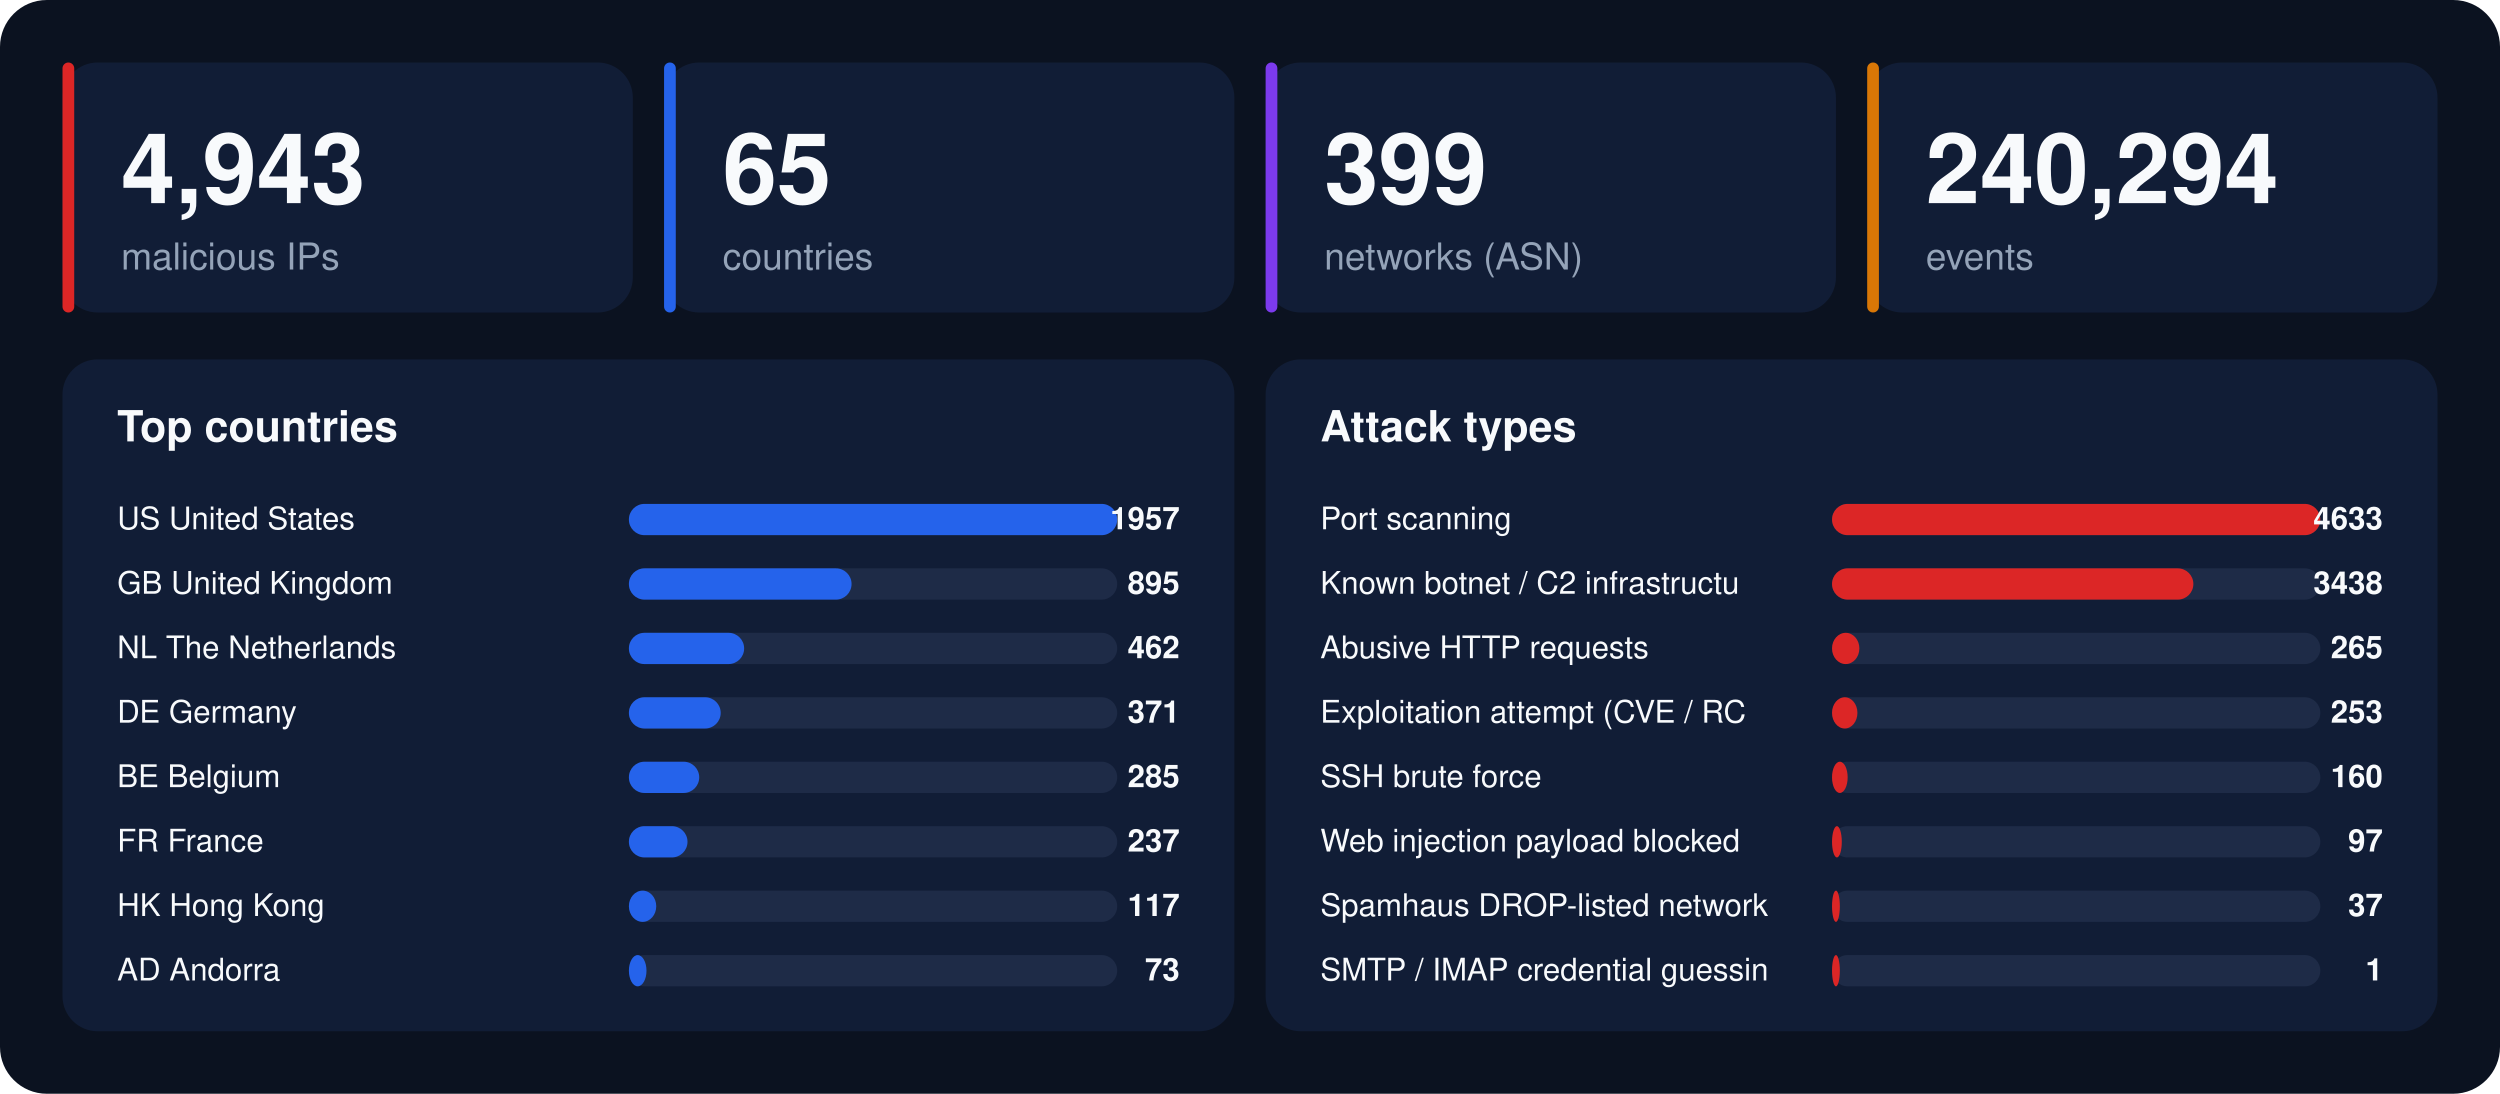
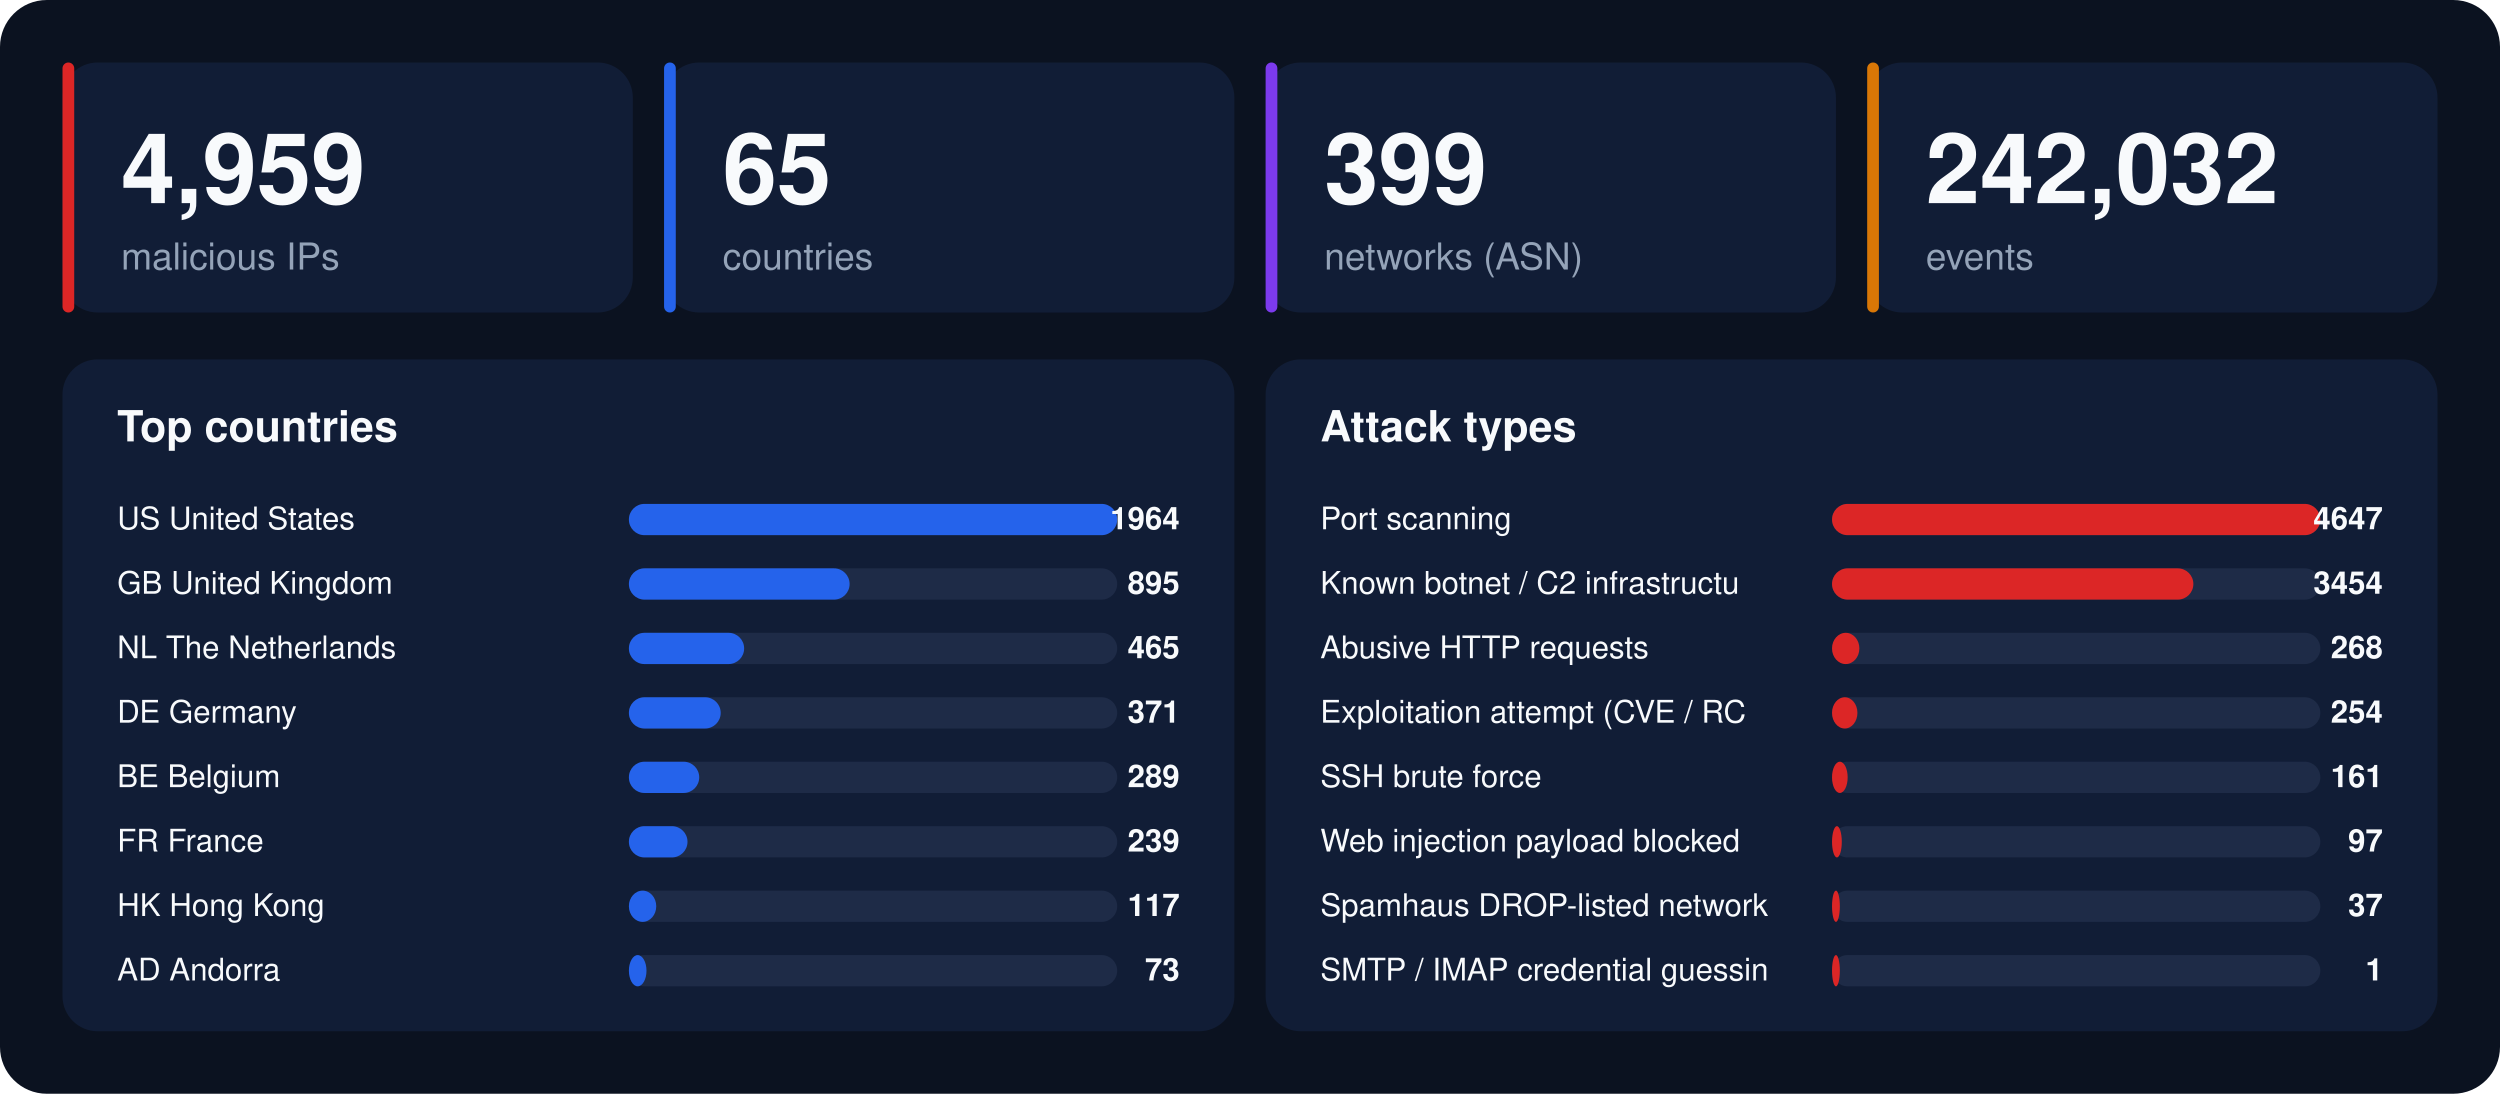
<svg xmlns="http://www.w3.org/2000/svg" width="1280" height="560" viewBox="0 0 1280 560" font-family="-apple-system,BlinkMacSystemFont,'Segoe UI',Helvetica,Arial,sans-serif">
  <rect width="1280" height="560" rx="24" fill="#0b1220" />
  <rect x="32" y="32" width="292" height="128" rx="18" fill="#111d36" />
  <rect x="32" y="32" width="6" height="128" rx="3" fill="#dc2626" />
-   <text x="62" y="104" font-size="50" font-weight="800" fill="#f8fafc">4,943</text>
+   <text x="62" y="104" font-size="50" font-weight="800" fill="#f8fafc">4,959</text>
  <text x="62" y="138" font-size="19" fill="#94a3b8">malicious IPs</text>
  <rect x="340" y="32" width="292" height="128" rx="18" fill="#111d36" />
  <rect x="340" y="32" width="6" height="128" rx="3" fill="#2563eb" />
  <text x="370" y="104" font-size="50" font-weight="800" fill="#f8fafc">65</text>
  <text x="370" y="138" font-size="19" fill="#94a3b8">countries</text>
  <rect x="648" y="32" width="292" height="128" rx="18" fill="#111d36" />
  <rect x="648" y="32" width="6" height="128" rx="3" fill="#7c3aed" />
  <text x="678" y="104" font-size="50" font-weight="800" fill="#f8fafc">399</text>
  <text x="678" y="138" font-size="19" fill="#94a3b8">networks (ASN)</text>
  <rect x="956" y="32" width="292" height="128" rx="18" fill="#111d36" />
  <rect x="956" y="32" width="6" height="128" rx="3" fill="#d97706" />
-   <text x="986" y="104" font-size="50" font-weight="800" fill="#f8fafc">240,294</text>
+   <text x="986" y="104" font-size="50" font-weight="800" fill="#f8fafc">242,032</text>
  <text x="986" y="138" font-size="19" fill="#94a3b8">events</text>
  <rect x="32" y="184" width="600" height="344" rx="18" fill="#111d36" />
  <text x="60" y="226" font-size="22" font-weight="700" fill="#f8fafc">Top countries</text>
  <text x="60" y="271" font-size="16" fill="#f8fafc">US  United States</text>
  <rect x="322" y="258" width="250" height="16" rx="8" fill="#1e2b47" />
  <rect x="322" y="258" width="250" height="16" rx="8" fill="#2563eb" />
-   <text x="604" y="271" font-size="16" font-weight="700" text-anchor="end" fill="#f8fafc">1957</text>
+   <text x="604" y="271" font-size="16" font-weight="700" text-anchor="end" fill="#f8fafc">1964</text>
  <text x="60" y="304" font-size="16" fill="#f8fafc">GB  United Kingdom</text>
  <rect x="322" y="291" width="250" height="16" rx="8" fill="#1e2b47" />
-   <rect x="322" y="291" width="114" height="16" rx="8" fill="#2563eb" />
+   <rect x="322" y="291" width="113" height="16" rx="8" fill="#2563eb" />
  <text x="604" y="304" font-size="16" font-weight="700" text-anchor="end" fill="#f8fafc">895</text>
  <text x="60" y="337" font-size="16" fill="#f8fafc">NL  The Netherlands</text>
  <rect x="322" y="324" width="250" height="16" rx="8" fill="#1e2b47" />
  <rect x="322" y="324" width="59" height="16" rx="8" fill="#2563eb" />
-   <text x="604" y="337" font-size="16" font-weight="700" text-anchor="end" fill="#f8fafc">462</text>
+   <text x="604" y="337" font-size="16" font-weight="700" text-anchor="end" fill="#f8fafc">465</text>
  <text x="60" y="370" font-size="16" fill="#f8fafc">DE  Germany</text>
  <rect x="322" y="357" width="250" height="16" rx="8" fill="#1e2b47" />
  <rect x="322" y="357" width="47" height="16" rx="8" fill="#2563eb" />
  <text x="604" y="370" font-size="16" font-weight="700" text-anchor="end" fill="#f8fafc">371</text>
  <text x="60" y="403" font-size="16" fill="#f8fafc">BE  Belgium</text>
  <rect x="322" y="390" width="250" height="16" rx="8" fill="#1e2b47" />
  <rect x="322" y="390" width="36" height="16" rx="8" fill="#2563eb" />
-   <text x="604" y="403" font-size="16" font-weight="700" text-anchor="end" fill="#f8fafc">285</text>
+   <text x="604" y="403" font-size="16" font-weight="700" text-anchor="end" fill="#f8fafc">289</text>
  <text x="60" y="436" font-size="16" fill="#f8fafc">FR  France</text>
  <rect x="322" y="423" width="250" height="16" rx="8" fill="#1e2b47" />
  <rect x="322" y="423" width="30" height="16" rx="8" fill="#2563eb" />
-   <text x="604" y="436" font-size="16" font-weight="700" text-anchor="end" fill="#f8fafc">237</text>
+   <text x="604" y="436" font-size="16" font-weight="700" text-anchor="end" fill="#f8fafc">239</text>
  <text x="60" y="469" font-size="16" fill="#f8fafc">HK  Hong Kong</text>
  <rect x="322" y="456" width="250" height="16" rx="8" fill="#1e2b47" />
  <rect x="322" y="456" width="14" height="16" rx="8" fill="#2563eb" />
  <text x="604" y="469" font-size="16" font-weight="700" text-anchor="end" fill="#f8fafc">117</text>
  <text x="60" y="502" font-size="16" fill="#f8fafc">AD  Andorra</text>
  <rect x="322" y="489" width="250" height="16" rx="8" fill="#1e2b47" />
  <rect x="322" y="489" width="9" height="16" rx="8" fill="#2563eb" />
  <text x="604" y="502" font-size="16" font-weight="700" text-anchor="end" fill="#f8fafc">73</text>
  <rect x="648" y="184" width="600" height="344" rx="18" fill="#111d36" />
  <text x="676" y="226" font-size="22" font-weight="700" fill="#f8fafc">Attack types</text>
  <text x="676" y="271" font-size="16" fill="#f8fafc">Port scanning</text>
  <rect x="938" y="258" width="250" height="16" rx="8" fill="#1e2b47" />
  <rect x="938" y="258" width="250" height="16" rx="8" fill="#dc2626" />
-   <text x="1220" y="271" font-size="16" font-weight="700" text-anchor="end" fill="#f8fafc">4633</text>
+   <text x="1220" y="271" font-size="16" font-weight="700" text-anchor="end" fill="#f8fafc">4647</text>
  <text x="676" y="304" font-size="16" fill="#f8fafc">Known botnet / C2 infrastructu</text>
  <rect x="938" y="291" width="250" height="16" rx="8" fill="#1e2b47" />
  <rect x="938" y="291" width="185" height="16" rx="8" fill="#dc2626" />
-   <text x="1220" y="304" font-size="16" font-weight="700" text-anchor="end" fill="#f8fafc">3438</text>
+   <text x="1220" y="304" font-size="16" font-weight="700" text-anchor="end" fill="#f8fafc">3454</text>
  <text x="676" y="337" font-size="16" fill="#f8fafc">Abusive HTTP requests</text>
  <rect x="938" y="324" width="250" height="16" rx="8" fill="#1e2b47" />
  <rect x="938" y="324" width="14" height="16" rx="8" fill="#dc2626" />
-   <text x="1220" y="337" font-size="16" font-weight="700" text-anchor="end" fill="#f8fafc">265</text>
+   <text x="1220" y="337" font-size="16" font-weight="700" text-anchor="end" fill="#f8fafc">268</text>
  <text x="676" y="370" font-size="16" fill="#f8fafc">Exploitation attempt (CVE / RC</text>
  <rect x="938" y="357" width="250" height="16" rx="8" fill="#1e2b47" />
  <rect x="938" y="357" width="13" height="16" rx="8" fill="#dc2626" />
-   <text x="1220" y="370" font-size="16" font-weight="700" text-anchor="end" fill="#f8fafc">253</text>
+   <text x="1220" y="370" font-size="16" font-weight="700" text-anchor="end" fill="#f8fafc">254</text>
  <text x="676" y="403" font-size="16" fill="#f8fafc">SSH brute force</text>
  <rect x="938" y="390" width="250" height="16" rx="8" fill="#1e2b47" />
  <rect x="938" y="390" width="8" height="16" rx="8" fill="#dc2626" />
-   <text x="1220" y="403" font-size="16" font-weight="700" text-anchor="end" fill="#f8fafc">160</text>
+   <text x="1220" y="403" font-size="16" font-weight="700" text-anchor="end" fill="#f8fafc">161</text>
  <text x="676" y="436" font-size="16" fill="#f8fafc">Web injection payload blocked </text>
  <rect x="938" y="423" width="250" height="16" rx="8" fill="#1e2b47" />
  <rect x="938" y="423" width="5" height="16" rx="8" fill="#dc2626" />
  <text x="1220" y="436" font-size="16" font-weight="700" text-anchor="end" fill="#f8fafc">97</text>
  <text x="676" y="469" font-size="16" fill="#f8fafc">Spamhaus DROP-listed network</text>
  <rect x="938" y="456" width="250" height="16" rx="8" fill="#1e2b47" />
  <rect x="938" y="456" width="4" height="16" rx="8" fill="#dc2626" />
  <text x="1220" y="469" font-size="16" font-weight="700" text-anchor="end" fill="#f8fafc">37</text>
  <text x="676" y="502" font-size="16" fill="#f8fafc">SMTP / IMAP credential guessin</text>
  <rect x="938" y="489" width="250" height="16" rx="8" fill="#1e2b47" />
  <rect x="938" y="489" width="4" height="16" rx="8" fill="#dc2626" />
  <text x="1220" y="502" font-size="16" font-weight="700" text-anchor="end" fill="#f8fafc">1</text>
</svg>
